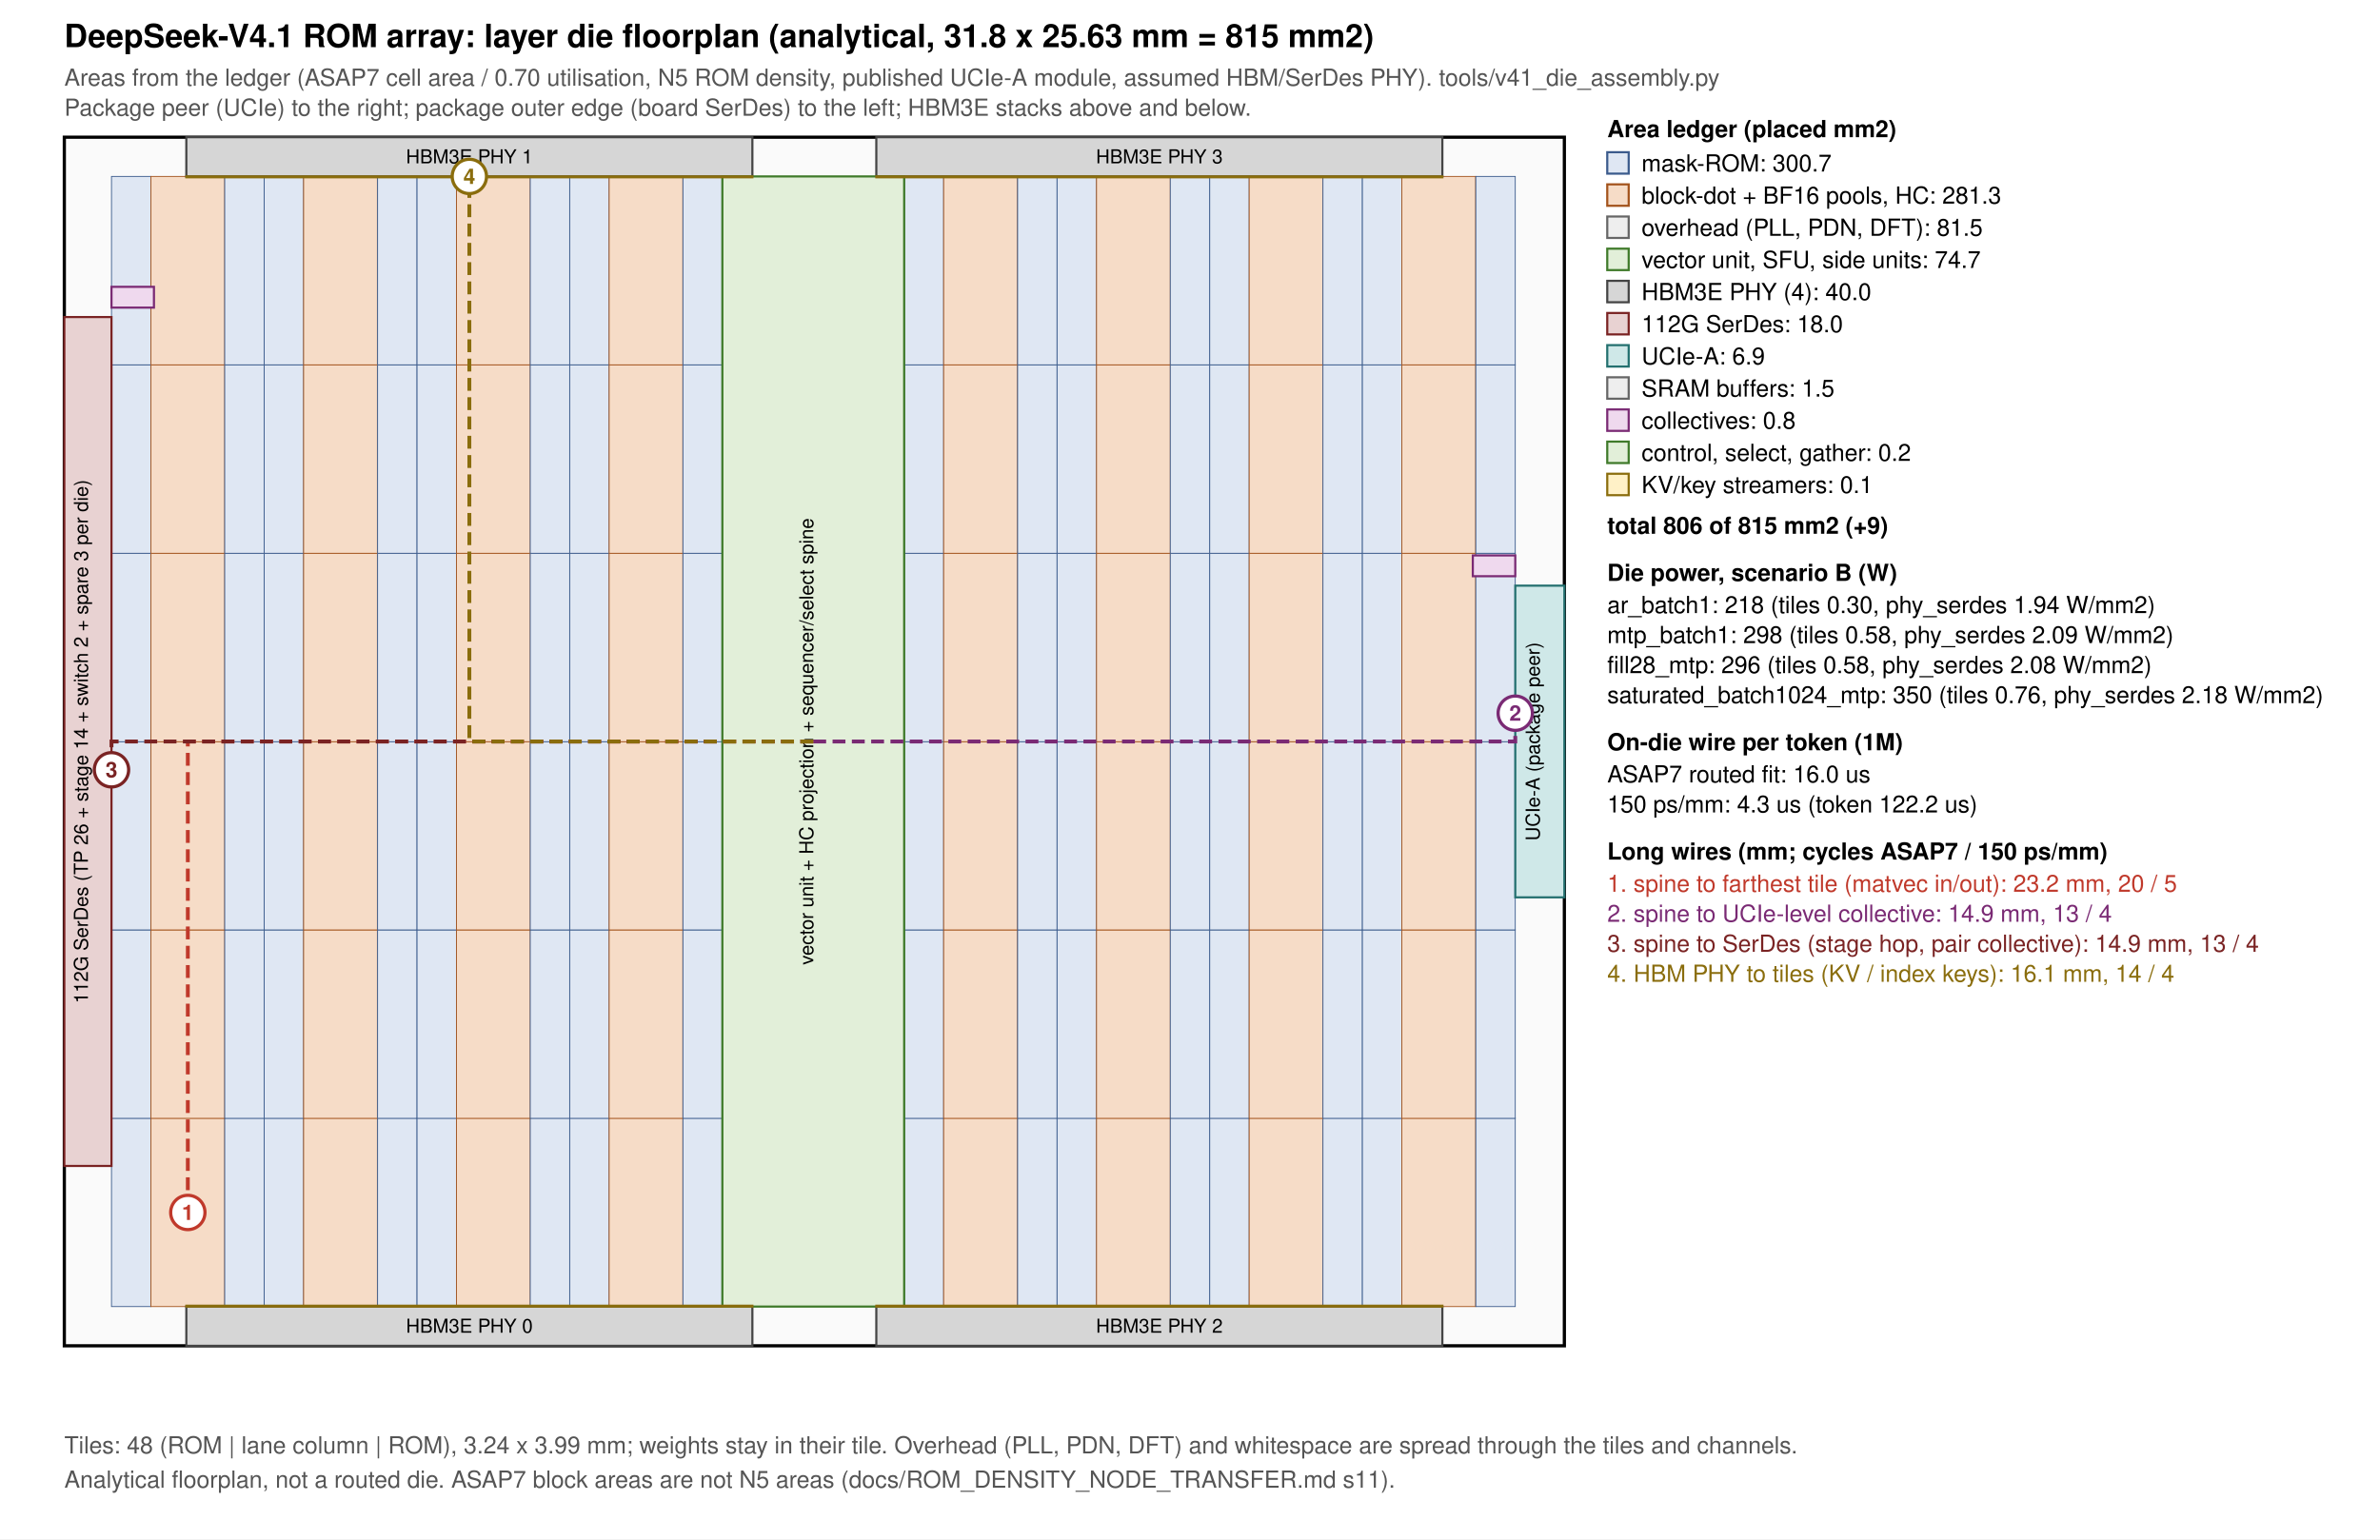
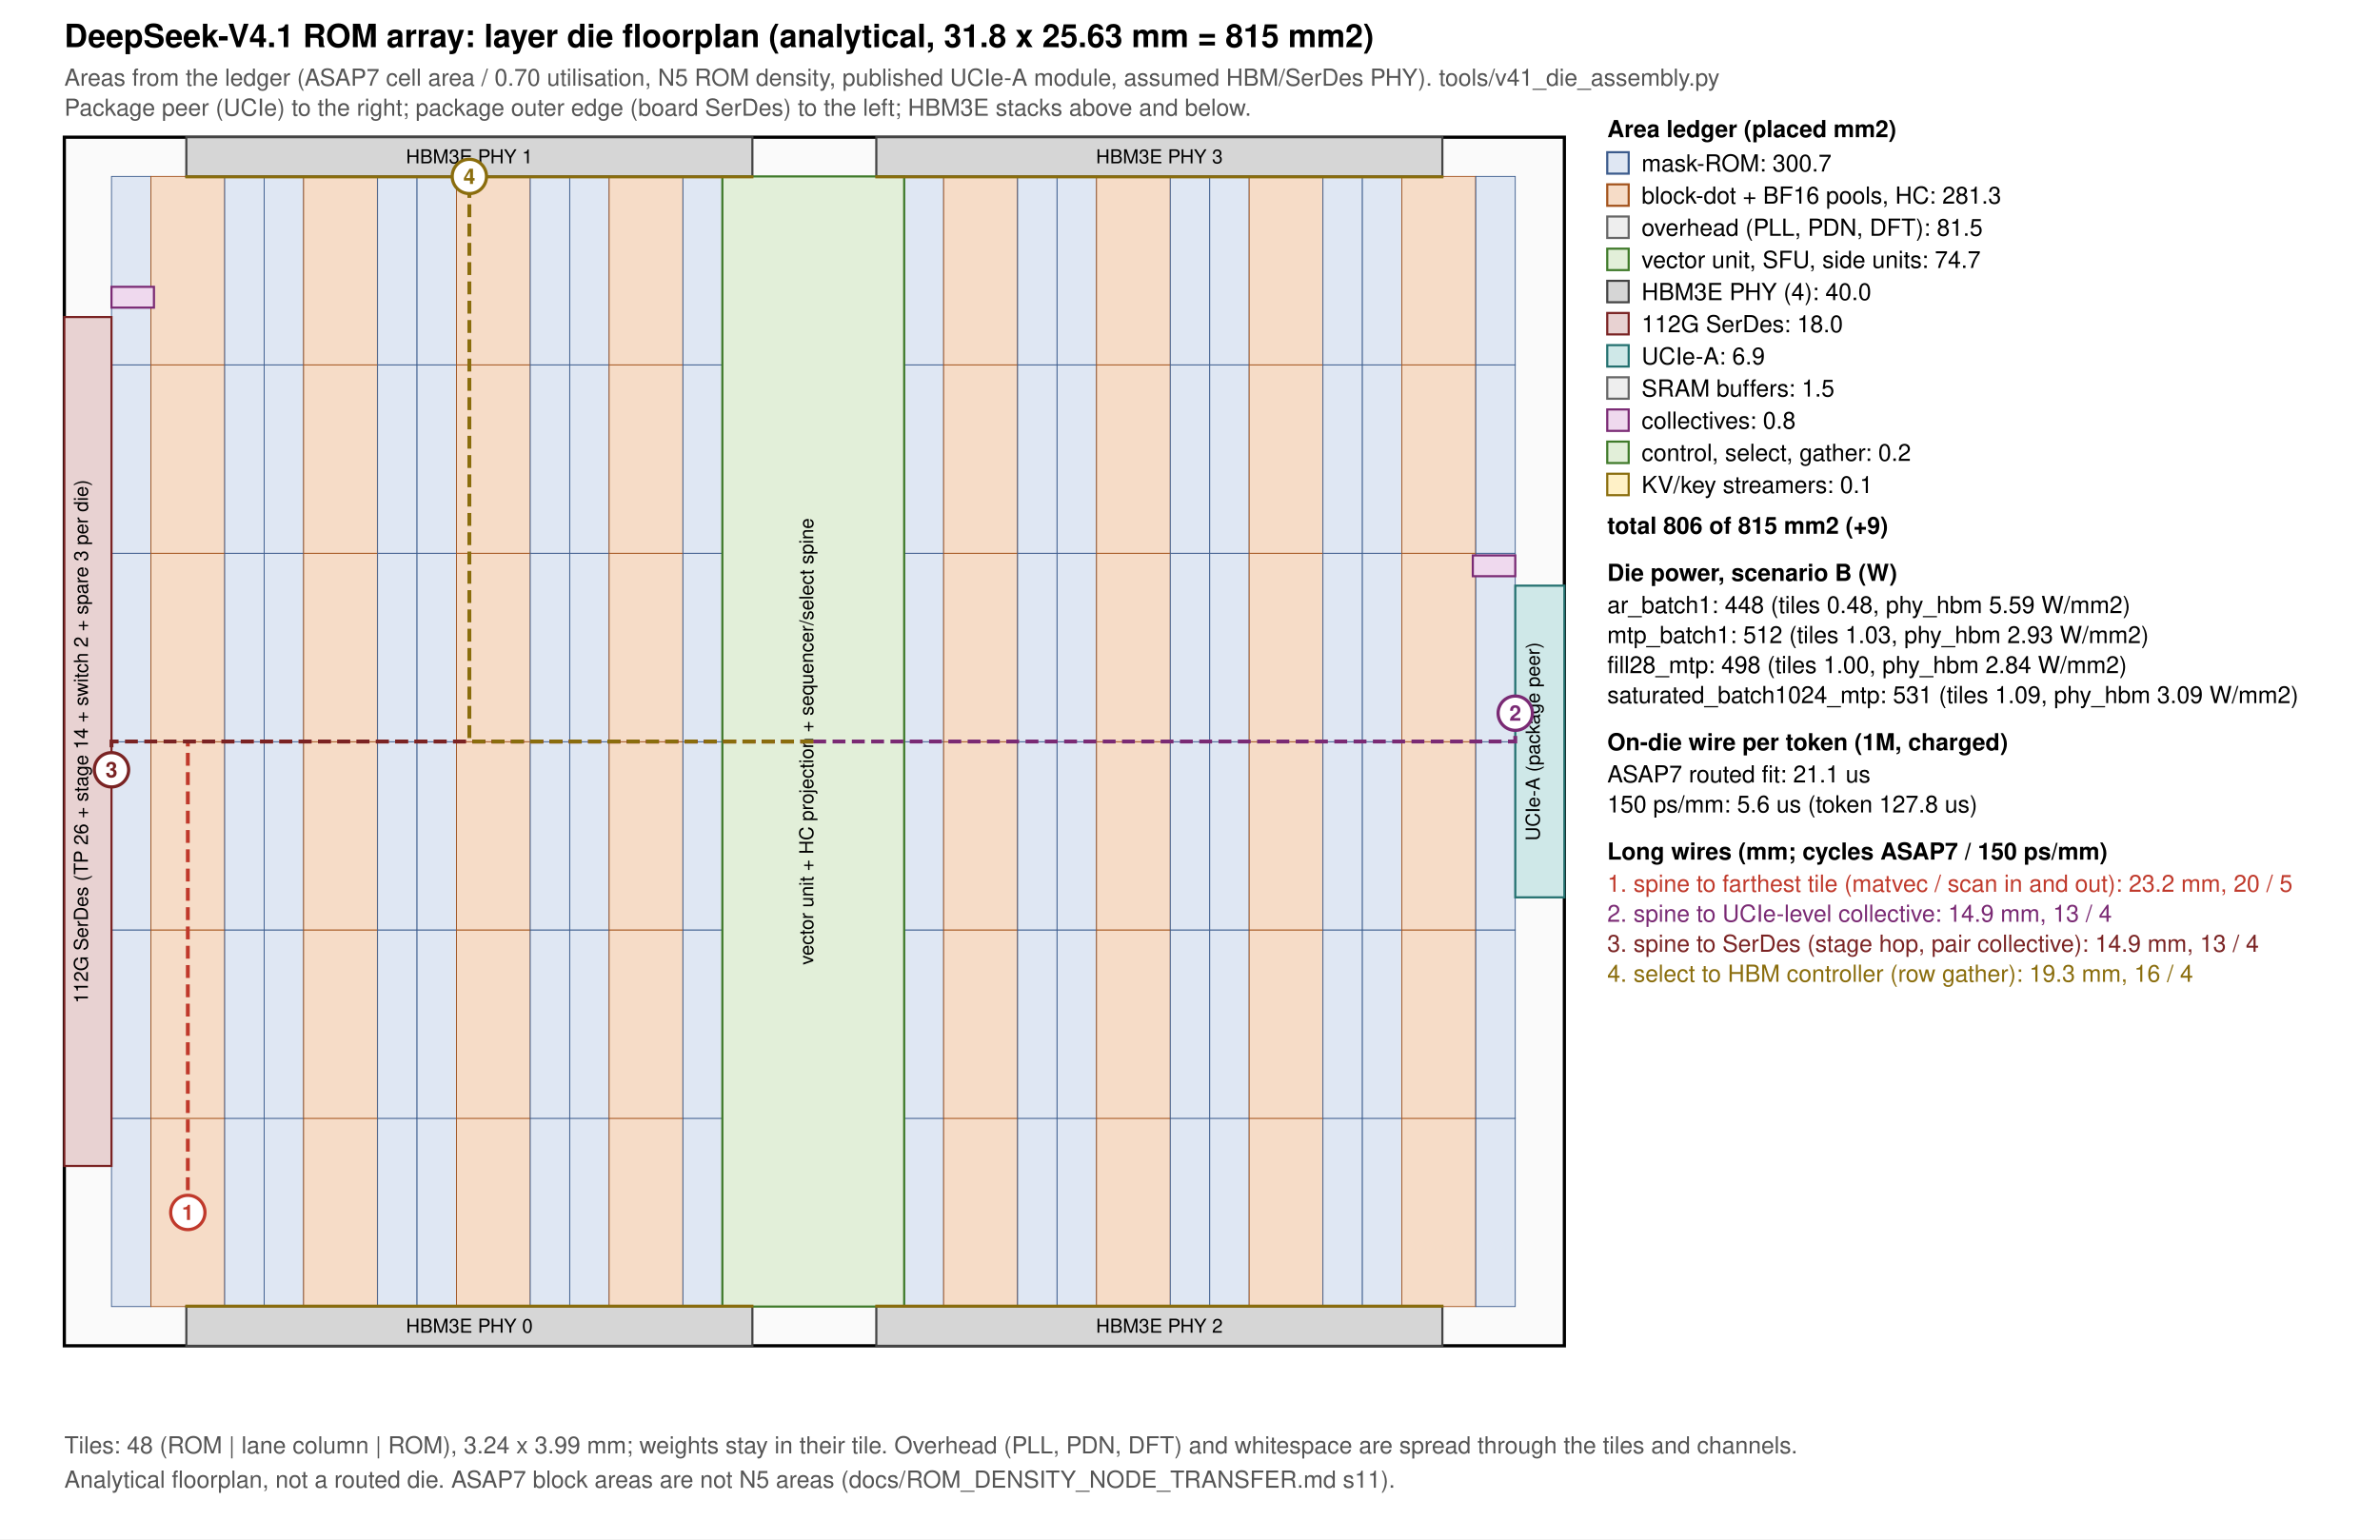
<svg xmlns="http://www.w3.org/2000/svg" viewBox="0 0 1110 718" font-family="Helvetica, Arial, sans-serif" font-size="11">
  <rect width="1110" height="718" fill="#ffffff" />
  <text x="30" y="22" font-size="15" font-weight="bold">DeepSeek-V4.1 ROM array: layer die floorplan (analytical, 31.8 x 25.63 mm = 815 mm2)</text>
  <text x="30" y="40" fill="#555">Areas from the ledger (ASAP7 cell area / 0.70 utilisation, N5 ROM density, published UCIe-A module, assumed HBM/SerDes PHY). tools/v41_die_assembly.py</text>
  <text x="30" y="54" fill="#555">Package peer (UCIe) to the right; package outer edge (board SerDes) to the left; HBM3E stacks above and below.</text>
  <rect x="30.0" y="64.0" width="699.6" height="563.8" fill="#fafafa" stroke="#000" stroke-width="1.5" />
  <rect x="52.0" y="521.6" width="18.4" height="87.9" fill="#dfe7f3" stroke="#3b5b8c" stroke-width="0.4" />
  <rect x="70.4" y="521.6" width="34.4" height="87.9" fill="#f6dcc7" stroke="#a3531c" stroke-width="0.4" />
  <rect x="104.8" y="521.6" width="18.4" height="87.9" fill="#dfe7f3" stroke="#3b5b8c" stroke-width="0.4" />
  <rect x="52.0" y="433.8" width="18.4" height="87.9" fill="#dfe7f3" stroke="#3b5b8c" stroke-width="0.4" />
  <rect x="70.4" y="433.8" width="34.4" height="87.9" fill="#f6dcc7" stroke="#a3531c" stroke-width="0.4" />
  <rect x="104.8" y="433.8" width="18.4" height="87.9" fill="#dfe7f3" stroke="#3b5b8c" stroke-width="0.4" />
  <rect x="52.0" y="345.9" width="18.4" height="87.9" fill="#dfe7f3" stroke="#3b5b8c" stroke-width="0.4" />
  <rect x="70.4" y="345.9" width="34.4" height="87.9" fill="#f6dcc7" stroke="#a3531c" stroke-width="0.4" />
  <rect x="104.8" y="345.9" width="18.4" height="87.9" fill="#dfe7f3" stroke="#3b5b8c" stroke-width="0.4" />
  <rect x="52.0" y="258.1" width="18.4" height="87.9" fill="#dfe7f3" stroke="#3b5b8c" stroke-width="0.4" />
  <rect x="70.4" y="258.1" width="34.4" height="87.9" fill="#f6dcc7" stroke="#a3531c" stroke-width="0.4" />
  <rect x="104.8" y="258.1" width="18.4" height="87.9" fill="#dfe7f3" stroke="#3b5b8c" stroke-width="0.4" />
  <rect x="52.0" y="170.2" width="18.4" height="87.9" fill="#dfe7f3" stroke="#3b5b8c" stroke-width="0.4" />
  <rect x="70.4" y="170.2" width="34.4" height="87.9" fill="#f6dcc7" stroke="#a3531c" stroke-width="0.4" />
  <rect x="104.8" y="170.2" width="18.4" height="87.9" fill="#dfe7f3" stroke="#3b5b8c" stroke-width="0.4" />
  <rect x="52.0" y="82.3" width="18.4" height="87.9" fill="#dfe7f3" stroke="#3b5b8c" stroke-width="0.4" />
  <rect x="70.4" y="82.3" width="34.4" height="87.9" fill="#f6dcc7" stroke="#a3531c" stroke-width="0.4" />
  <rect x="104.8" y="82.3" width="18.4" height="87.9" fill="#dfe7f3" stroke="#3b5b8c" stroke-width="0.4" />
  <rect x="123.2" y="521.6" width="18.4" height="87.9" fill="#dfe7f3" stroke="#3b5b8c" stroke-width="0.4" />
  <rect x="141.6" y="521.6" width="34.4" height="87.9" fill="#f6dcc7" stroke="#a3531c" stroke-width="0.4" />
  <rect x="176.1" y="521.6" width="18.4" height="87.9" fill="#dfe7f3" stroke="#3b5b8c" stroke-width="0.4" />
  <rect x="123.2" y="433.8" width="18.4" height="87.9" fill="#dfe7f3" stroke="#3b5b8c" stroke-width="0.4" />
  <rect x="141.6" y="433.8" width="34.4" height="87.9" fill="#f6dcc7" stroke="#a3531c" stroke-width="0.4" />
  <rect x="176.1" y="433.8" width="18.4" height="87.9" fill="#dfe7f3" stroke="#3b5b8c" stroke-width="0.4" />
  <rect x="123.2" y="345.9" width="18.4" height="87.9" fill="#dfe7f3" stroke="#3b5b8c" stroke-width="0.4" />
  <rect x="141.6" y="345.9" width="34.4" height="87.9" fill="#f6dcc7" stroke="#a3531c" stroke-width="0.4" />
  <rect x="176.1" y="345.9" width="18.4" height="87.9" fill="#dfe7f3" stroke="#3b5b8c" stroke-width="0.4" />
  <rect x="123.2" y="258.1" width="18.4" height="87.9" fill="#dfe7f3" stroke="#3b5b8c" stroke-width="0.4" />
  <rect x="141.6" y="258.1" width="34.4" height="87.9" fill="#f6dcc7" stroke="#a3531c" stroke-width="0.4" />
  <rect x="176.1" y="258.1" width="18.4" height="87.9" fill="#dfe7f3" stroke="#3b5b8c" stroke-width="0.4" />
  <rect x="123.2" y="170.2" width="18.4" height="87.9" fill="#dfe7f3" stroke="#3b5b8c" stroke-width="0.4" />
  <rect x="141.6" y="170.2" width="34.4" height="87.9" fill="#f6dcc7" stroke="#a3531c" stroke-width="0.4" />
  <rect x="176.1" y="170.2" width="18.4" height="87.9" fill="#dfe7f3" stroke="#3b5b8c" stroke-width="0.4" />
  <rect x="123.2" y="82.3" width="18.4" height="87.9" fill="#dfe7f3" stroke="#3b5b8c" stroke-width="0.4" />
  <rect x="141.6" y="82.3" width="34.4" height="87.9" fill="#f6dcc7" stroke="#a3531c" stroke-width="0.4" />
  <rect x="176.1" y="82.3" width="18.4" height="87.9" fill="#dfe7f3" stroke="#3b5b8c" stroke-width="0.4" />
  <rect x="194.5" y="521.6" width="18.4" height="87.9" fill="#dfe7f3" stroke="#3b5b8c" stroke-width="0.4" />
  <rect x="212.9" y="521.6" width="34.4" height="87.9" fill="#f6dcc7" stroke="#a3531c" stroke-width="0.4" />
  <rect x="247.3" y="521.6" width="18.4" height="87.9" fill="#dfe7f3" stroke="#3b5b8c" stroke-width="0.4" />
  <rect x="194.5" y="433.8" width="18.4" height="87.9" fill="#dfe7f3" stroke="#3b5b8c" stroke-width="0.4" />
  <rect x="212.9" y="433.8" width="34.4" height="87.9" fill="#f6dcc7" stroke="#a3531c" stroke-width="0.4" />
  <rect x="247.3" y="433.8" width="18.4" height="87.9" fill="#dfe7f3" stroke="#3b5b8c" stroke-width="0.4" />
  <rect x="194.5" y="345.9" width="18.4" height="87.9" fill="#dfe7f3" stroke="#3b5b8c" stroke-width="0.4" />
  <rect x="212.9" y="345.9" width="34.4" height="87.9" fill="#f6dcc7" stroke="#a3531c" stroke-width="0.4" />
  <rect x="247.3" y="345.9" width="18.4" height="87.9" fill="#dfe7f3" stroke="#3b5b8c" stroke-width="0.4" />
  <rect x="194.5" y="258.1" width="18.4" height="87.9" fill="#dfe7f3" stroke="#3b5b8c" stroke-width="0.4" />
  <rect x="212.9" y="258.1" width="34.4" height="87.9" fill="#f6dcc7" stroke="#a3531c" stroke-width="0.4" />
  <rect x="247.3" y="258.1" width="18.4" height="87.9" fill="#dfe7f3" stroke="#3b5b8c" stroke-width="0.4" />
  <rect x="194.5" y="170.2" width="18.4" height="87.9" fill="#dfe7f3" stroke="#3b5b8c" stroke-width="0.4" />
  <rect x="212.9" y="170.2" width="34.4" height="87.9" fill="#f6dcc7" stroke="#a3531c" stroke-width="0.4" />
  <rect x="247.3" y="170.2" width="18.4" height="87.9" fill="#dfe7f3" stroke="#3b5b8c" stroke-width="0.4" />
  <rect x="194.5" y="82.3" width="18.4" height="87.9" fill="#dfe7f3" stroke="#3b5b8c" stroke-width="0.4" />
  <rect x="212.9" y="82.3" width="34.4" height="87.9" fill="#f6dcc7" stroke="#a3531c" stroke-width="0.4" />
  <rect x="247.3" y="82.3" width="18.4" height="87.9" fill="#dfe7f3" stroke="#3b5b8c" stroke-width="0.4" />
  <rect x="265.7" y="521.6" width="18.4" height="87.9" fill="#dfe7f3" stroke="#3b5b8c" stroke-width="0.4" />
  <rect x="284.1" y="521.6" width="34.4" height="87.9" fill="#f6dcc7" stroke="#a3531c" stroke-width="0.4" />
  <rect x="318.5" y="521.6" width="18.4" height="87.9" fill="#dfe7f3" stroke="#3b5b8c" stroke-width="0.4" />
  <rect x="265.7" y="433.8" width="18.4" height="87.9" fill="#dfe7f3" stroke="#3b5b8c" stroke-width="0.4" />
  <rect x="284.1" y="433.8" width="34.4" height="87.9" fill="#f6dcc7" stroke="#a3531c" stroke-width="0.4" />
  <rect x="318.5" y="433.8" width="18.4" height="87.9" fill="#dfe7f3" stroke="#3b5b8c" stroke-width="0.4" />
  <rect x="265.7" y="345.9" width="18.4" height="87.9" fill="#dfe7f3" stroke="#3b5b8c" stroke-width="0.4" />
  <rect x="284.1" y="345.9" width="34.4" height="87.9" fill="#f6dcc7" stroke="#a3531c" stroke-width="0.4" />
  <rect x="318.5" y="345.9" width="18.4" height="87.9" fill="#dfe7f3" stroke="#3b5b8c" stroke-width="0.4" />
  <rect x="265.7" y="258.1" width="18.4" height="87.9" fill="#dfe7f3" stroke="#3b5b8c" stroke-width="0.4" />
  <rect x="284.1" y="258.1" width="34.4" height="87.9" fill="#f6dcc7" stroke="#a3531c" stroke-width="0.4" />
  <rect x="318.5" y="258.1" width="18.4" height="87.9" fill="#dfe7f3" stroke="#3b5b8c" stroke-width="0.4" />
  <rect x="265.7" y="170.2" width="18.4" height="87.9" fill="#dfe7f3" stroke="#3b5b8c" stroke-width="0.4" />
  <rect x="284.1" y="170.2" width="34.4" height="87.9" fill="#f6dcc7" stroke="#a3531c" stroke-width="0.4" />
  <rect x="318.5" y="170.2" width="18.4" height="87.9" fill="#dfe7f3" stroke="#3b5b8c" stroke-width="0.4" />
  <rect x="265.7" y="82.3" width="18.4" height="87.9" fill="#dfe7f3" stroke="#3b5b8c" stroke-width="0.4" />
  <rect x="284.1" y="82.3" width="34.4" height="87.9" fill="#f6dcc7" stroke="#a3531c" stroke-width="0.4" />
  <rect x="318.5" y="82.3" width="18.4" height="87.9" fill="#dfe7f3" stroke="#3b5b8c" stroke-width="0.4" />
  <rect x="421.7" y="521.6" width="18.4" height="87.9" fill="#dfe7f3" stroke="#3b5b8c" stroke-width="0.4" />
  <rect x="440.1" y="521.6" width="34.4" height="87.9" fill="#f6dcc7" stroke="#a3531c" stroke-width="0.4" />
  <rect x="474.6" y="521.6" width="18.4" height="87.9" fill="#dfe7f3" stroke="#3b5b8c" stroke-width="0.4" />
  <rect x="421.7" y="433.8" width="18.4" height="87.9" fill="#dfe7f3" stroke="#3b5b8c" stroke-width="0.4" />
  <rect x="440.1" y="433.8" width="34.4" height="87.9" fill="#f6dcc7" stroke="#a3531c" stroke-width="0.4" />
  <rect x="474.6" y="433.8" width="18.4" height="87.9" fill="#dfe7f3" stroke="#3b5b8c" stroke-width="0.4" />
  <rect x="421.7" y="345.9" width="18.4" height="87.9" fill="#dfe7f3" stroke="#3b5b8c" stroke-width="0.4" />
  <rect x="440.1" y="345.9" width="34.4" height="87.9" fill="#f6dcc7" stroke="#a3531c" stroke-width="0.4" />
  <rect x="474.6" y="345.9" width="18.4" height="87.9" fill="#dfe7f3" stroke="#3b5b8c" stroke-width="0.4" />
  <rect x="421.7" y="258.1" width="18.4" height="87.9" fill="#dfe7f3" stroke="#3b5b8c" stroke-width="0.4" />
  <rect x="440.1" y="258.1" width="34.4" height="87.9" fill="#f6dcc7" stroke="#a3531c" stroke-width="0.4" />
  <rect x="474.6" y="258.1" width="18.4" height="87.9" fill="#dfe7f3" stroke="#3b5b8c" stroke-width="0.4" />
  <rect x="421.7" y="170.2" width="18.4" height="87.9" fill="#dfe7f3" stroke="#3b5b8c" stroke-width="0.4" />
  <rect x="440.1" y="170.2" width="34.4" height="87.9" fill="#f6dcc7" stroke="#a3531c" stroke-width="0.4" />
  <rect x="474.6" y="170.2" width="18.4" height="87.9" fill="#dfe7f3" stroke="#3b5b8c" stroke-width="0.4" />
  <rect x="421.7" y="82.3" width="18.4" height="87.9" fill="#dfe7f3" stroke="#3b5b8c" stroke-width="0.4" />
  <rect x="440.1" y="82.3" width="34.4" height="87.9" fill="#f6dcc7" stroke="#a3531c" stroke-width="0.4" />
  <rect x="474.6" y="82.3" width="18.4" height="87.9" fill="#dfe7f3" stroke="#3b5b8c" stroke-width="0.4" />
  <rect x="493.0" y="521.6" width="18.4" height="87.9" fill="#dfe7f3" stroke="#3b5b8c" stroke-width="0.4" />
  <rect x="511.4" y="521.6" width="34.4" height="87.9" fill="#f6dcc7" stroke="#a3531c" stroke-width="0.4" />
  <rect x="545.8" y="521.6" width="18.4" height="87.9" fill="#dfe7f3" stroke="#3b5b8c" stroke-width="0.4" />
  <rect x="493.0" y="433.8" width="18.4" height="87.9" fill="#dfe7f3" stroke="#3b5b8c" stroke-width="0.4" />
  <rect x="511.4" y="433.8" width="34.4" height="87.9" fill="#f6dcc7" stroke="#a3531c" stroke-width="0.4" />
  <rect x="545.8" y="433.8" width="18.4" height="87.9" fill="#dfe7f3" stroke="#3b5b8c" stroke-width="0.4" />
  <rect x="493.0" y="345.9" width="18.4" height="87.9" fill="#dfe7f3" stroke="#3b5b8c" stroke-width="0.4" />
  <rect x="511.4" y="345.9" width="34.4" height="87.9" fill="#f6dcc7" stroke="#a3531c" stroke-width="0.4" />
  <rect x="545.8" y="345.9" width="18.4" height="87.9" fill="#dfe7f3" stroke="#3b5b8c" stroke-width="0.4" />
  <rect x="493.0" y="258.1" width="18.4" height="87.9" fill="#dfe7f3" stroke="#3b5b8c" stroke-width="0.4" />
  <rect x="511.4" y="258.1" width="34.4" height="87.9" fill="#f6dcc7" stroke="#a3531c" stroke-width="0.4" />
  <rect x="545.8" y="258.1" width="18.4" height="87.9" fill="#dfe7f3" stroke="#3b5b8c" stroke-width="0.4" />
  <rect x="493.0" y="170.2" width="18.4" height="87.9" fill="#dfe7f3" stroke="#3b5b8c" stroke-width="0.4" />
  <rect x="511.4" y="170.2" width="34.4" height="87.9" fill="#f6dcc7" stroke="#a3531c" stroke-width="0.4" />
  <rect x="545.8" y="170.2" width="18.4" height="87.9" fill="#dfe7f3" stroke="#3b5b8c" stroke-width="0.4" />
  <rect x="493.0" y="82.3" width="18.4" height="87.9" fill="#dfe7f3" stroke="#3b5b8c" stroke-width="0.4" />
  <rect x="511.4" y="82.3" width="34.4" height="87.9" fill="#f6dcc7" stroke="#a3531c" stroke-width="0.4" />
  <rect x="545.8" y="82.3" width="18.4" height="87.9" fill="#dfe7f3" stroke="#3b5b8c" stroke-width="0.4" />
  <rect x="564.2" y="521.6" width="18.4" height="87.9" fill="#dfe7f3" stroke="#3b5b8c" stroke-width="0.4" />
  <rect x="582.6" y="521.6" width="34.4" height="87.9" fill="#f6dcc7" stroke="#a3531c" stroke-width="0.4" />
  <rect x="617.0" y="521.6" width="18.4" height="87.9" fill="#dfe7f3" stroke="#3b5b8c" stroke-width="0.4" />
  <rect x="564.2" y="433.8" width="18.4" height="87.9" fill="#dfe7f3" stroke="#3b5b8c" stroke-width="0.4" />
  <rect x="582.6" y="433.8" width="34.4" height="87.9" fill="#f6dcc7" stroke="#a3531c" stroke-width="0.4" />
  <rect x="617.0" y="433.8" width="18.4" height="87.9" fill="#dfe7f3" stroke="#3b5b8c" stroke-width="0.4" />
  <rect x="564.2" y="345.9" width="18.4" height="87.9" fill="#dfe7f3" stroke="#3b5b8c" stroke-width="0.4" />
  <rect x="582.6" y="345.9" width="34.4" height="87.9" fill="#f6dcc7" stroke="#a3531c" stroke-width="0.4" />
  <rect x="617.0" y="345.9" width="18.4" height="87.9" fill="#dfe7f3" stroke="#3b5b8c" stroke-width="0.4" />
  <rect x="564.2" y="258.1" width="18.4" height="87.9" fill="#dfe7f3" stroke="#3b5b8c" stroke-width="0.4" />
  <rect x="582.6" y="258.1" width="34.4" height="87.9" fill="#f6dcc7" stroke="#a3531c" stroke-width="0.4" />
  <rect x="617.0" y="258.1" width="18.4" height="87.9" fill="#dfe7f3" stroke="#3b5b8c" stroke-width="0.4" />
  <rect x="564.2" y="170.2" width="18.4" height="87.9" fill="#dfe7f3" stroke="#3b5b8c" stroke-width="0.4" />
  <rect x="582.6" y="170.2" width="34.4" height="87.9" fill="#f6dcc7" stroke="#a3531c" stroke-width="0.4" />
  <rect x="617.0" y="170.2" width="18.4" height="87.9" fill="#dfe7f3" stroke="#3b5b8c" stroke-width="0.4" />
  <rect x="564.2" y="82.3" width="18.4" height="87.9" fill="#dfe7f3" stroke="#3b5b8c" stroke-width="0.4" />
  <rect x="582.6" y="82.3" width="34.4" height="87.9" fill="#f6dcc7" stroke="#a3531c" stroke-width="0.4" />
  <rect x="617.0" y="82.3" width="18.4" height="87.9" fill="#dfe7f3" stroke="#3b5b8c" stroke-width="0.4" />
  <rect x="635.4" y="521.6" width="18.4" height="87.9" fill="#dfe7f3" stroke="#3b5b8c" stroke-width="0.4" />
  <rect x="653.8" y="521.6" width="34.4" height="87.9" fill="#f6dcc7" stroke="#a3531c" stroke-width="0.4" />
  <rect x="688.3" y="521.6" width="18.4" height="87.9" fill="#dfe7f3" stroke="#3b5b8c" stroke-width="0.4" />
  <rect x="635.4" y="433.8" width="18.4" height="87.9" fill="#dfe7f3" stroke="#3b5b8c" stroke-width="0.4" />
  <rect x="653.8" y="433.8" width="34.4" height="87.9" fill="#f6dcc7" stroke="#a3531c" stroke-width="0.4" />
  <rect x="688.3" y="433.8" width="18.4" height="87.9" fill="#dfe7f3" stroke="#3b5b8c" stroke-width="0.4" />
  <rect x="635.4" y="345.9" width="18.4" height="87.9" fill="#dfe7f3" stroke="#3b5b8c" stroke-width="0.4" />
  <rect x="653.8" y="345.9" width="34.4" height="87.9" fill="#f6dcc7" stroke="#a3531c" stroke-width="0.4" />
  <rect x="688.3" y="345.9" width="18.4" height="87.9" fill="#dfe7f3" stroke="#3b5b8c" stroke-width="0.4" />
  <rect x="635.4" y="258.1" width="18.4" height="87.9" fill="#dfe7f3" stroke="#3b5b8c" stroke-width="0.4" />
  <rect x="653.8" y="258.1" width="34.4" height="87.9" fill="#f6dcc7" stroke="#a3531c" stroke-width="0.4" />
  <rect x="688.3" y="258.1" width="18.4" height="87.9" fill="#dfe7f3" stroke="#3b5b8c" stroke-width="0.4" />
  <rect x="635.4" y="170.2" width="18.4" height="87.9" fill="#dfe7f3" stroke="#3b5b8c" stroke-width="0.4" />
  <rect x="653.8" y="170.2" width="34.4" height="87.9" fill="#f6dcc7" stroke="#a3531c" stroke-width="0.4" />
  <rect x="688.3" y="170.2" width="18.4" height="87.9" fill="#dfe7f3" stroke="#3b5b8c" stroke-width="0.4" />
  <rect x="635.4" y="82.3" width="18.4" height="87.9" fill="#dfe7f3" stroke="#3b5b8c" stroke-width="0.4" />
  <rect x="653.8" y="82.3" width="34.4" height="87.9" fill="#f6dcc7" stroke="#a3531c" stroke-width="0.4" />
  <rect x="688.3" y="82.3" width="18.4" height="87.9" fill="#dfe7f3" stroke="#3b5b8c" stroke-width="0.4" />
  <rect x="86.9" y="609.5" width="264.0" height="18.3" fill="#d6d6d6" stroke="#444444" stroke-width="1" />
  <text x="218.9" y="621.7" text-anchor="middle" font-size="9">HBM3E PHY 0</text>
  <rect x="86.9" y="64.0" width="264.0" height="18.3" fill="#d6d6d6" stroke="#444444" stroke-width="1" />
  <text x="218.9" y="76.2" text-anchor="middle" font-size="9">HBM3E PHY 1</text>
  <rect x="408.7" y="609.5" width="264.0" height="18.3" fill="#d6d6d6" stroke="#444444" stroke-width="1" />
  <text x="540.7" y="621.7" text-anchor="middle" font-size="9">HBM3E PHY 2</text>
  <rect x="408.7" y="64.0" width="264.0" height="18.3" fill="#d6d6d6" stroke="#444444" stroke-width="1" />
  <text x="540.7" y="76.2" text-anchor="middle" font-size="9">HBM3E PHY 3</text>
  <rect x="706.7" y="273.2" width="22.9" height="145.4" fill="#cfe8e8" stroke="#23706f" stroke-width="1" />
  <text x="718.1" y="345.9" text-anchor="middle" font-size="9" transform="rotate(-90 718.1 345.9)">UCIe-A (package peer)</text>
  <rect x="30.0" y="147.9" width="22.0" height="396.0" fill="#e8d2d2" stroke="#7a2323" stroke-width="1" />
  <text x="41.0" y="345.9" text-anchor="middle" font-size="9" transform="rotate(-90 41.0 345.9)">112G SerDes (TP 26 + stage 14 + switch 2 + spare 3 per die)</text>
  <rect x="336.9" y="82.3" width="84.8" height="527.2" fill="#e2efd9" stroke="#3f7a2a" stroke-width="1" />
  <text x="379.3" y="345.9" text-anchor="middle" font-size="9" transform="rotate(-90 379.3 345.9)">vector unit + HC projection + sequencer/select spine</text>
  <rect x="686.9" y="259.1" width="19.8" height="9.7" fill="#efd9ee" stroke="#7a2a74" stroke-width="1" />
  <rect x="52.0" y="133.8" width="19.8" height="9.7" fill="#efd9ee" stroke="#7a2a74" stroke-width="1" />
  <rect x="86.9" y="609.1" width="264.0" height="0.4" fill="#fff1c7" stroke="#8a6d0d" stroke-width="1" />
  <rect x="86.9" y="82.3" width="264.0" height="0.4" fill="#fff1c7" stroke="#8a6d0d" stroke-width="1" />
  <rect x="408.7" y="609.1" width="264.0" height="0.4" fill="#fff1c7" stroke="#8a6d0d" stroke-width="1" />
  <rect x="408.7" y="82.3" width="264.0" height="0.4" fill="#fff1c7" stroke="#8a6d0d" stroke-width="1" />
  <polyline points="379.3,345.9 87.6,345.9 87.6,565.6" fill="none" stroke="#c0392b" stroke-width="1.8" stroke-dasharray="6,3" />
  <circle cx="87.6" cy="565.6" r="8" fill="#ffffff" stroke="#c0392b" stroke-width="1.5" />
  <text x="87.6" y="569.1" text-anchor="middle" font-size="10" font-weight="bold" fill="#c0392b">1</text>
  <polyline points="379.3,345.9 706.7,345.9 706.7,332.7" fill="none" stroke="#7a2a74" stroke-width="1.8" stroke-dasharray="6,3" />
  <circle cx="706.7" cy="332.7" r="8" fill="#ffffff" stroke="#7a2a74" stroke-width="1.5" />
  <text x="706.7" y="336.2" text-anchor="middle" font-size="10" font-weight="bold" fill="#7a2a74">2</text>
  <polyline points="379.3,345.9 52.0,345.9 52.0,359.1" fill="none" stroke="#7a2323" stroke-width="1.8" stroke-dasharray="6,3" />
  <circle cx="52.0" cy="359.1" r="8" fill="#ffffff" stroke="#7a2323" stroke-width="1.5" />
  <text x="52.0" y="362.6" text-anchor="middle" font-size="10" font-weight="bold" fill="#7a2323">3</text>
  <polyline points="379.3,345.9 218.9,345.9 218.9,82.3" fill="none" stroke="#8a6d0d" stroke-width="1.8" stroke-dasharray="6,3" />
  <circle cx="218.9" cy="82.3" r="8" fill="#ffffff" stroke="#8a6d0d" stroke-width="1.5" />
  <text x="218.9" y="85.8" text-anchor="middle" font-size="10" font-weight="bold" fill="#8a6d0d">4</text>
  <text x="749.6" y="64" font-weight="bold">Area ledger (placed mm2)</text>
  <rect x="749.6" y="71" width="10" height="10" fill="#dfe7f3" stroke="#3b5b8c" />
  <text x="765.6" y="80">mask-ROM: 300.7</text>
  <rect x="749.6" y="86" width="10" height="10" fill="#f6dcc7" stroke="#a3531c" />
  <text x="765.6" y="95">block-dot + BF16 pools, HC: 281.3</text>
  <rect x="749.6" y="101" width="10" height="10" fill="#eeeeee" stroke="#666666" />
  <text x="765.6" y="110">overhead (PLL, PDN, DFT): 81.5</text>
  <rect x="749.6" y="116" width="10" height="10" fill="#e2efd9" stroke="#3f7a2a" />
  <text x="765.6" y="125">vector unit, SFU, side units: 74.7</text>
  <rect x="749.6" y="131" width="10" height="10" fill="#d6d6d6" stroke="#444444" />
  <text x="765.6" y="140">HBM3E PHY (4): 40.0</text>
  <rect x="749.6" y="146" width="10" height="10" fill="#e8d2d2" stroke="#7a2323" />
  <text x="765.6" y="155">112G SerDes: 18.0</text>
  <rect x="749.6" y="161" width="10" height="10" fill="#cfe8e8" stroke="#23706f" />
  <text x="765.6" y="170">UCIe-A: 6.9</text>
  <rect x="749.6" y="176" width="10" height="10" fill="#eeeeee" stroke="#666666" />
  <text x="765.6" y="185">SRAM buffers: 1.5</text>
  <rect x="749.6" y="191" width="10" height="10" fill="#efd9ee" stroke="#7a2a74" />
  <text x="765.6" y="200">collectives: 0.8</text>
  <rect x="749.6" y="206" width="10" height="10" fill="#e2efd9" stroke="#3f7a2a" />
  <text x="765.6" y="215">control, select, gather: 0.2</text>
  <rect x="749.6" y="221" width="10" height="10" fill="#fff1c7" stroke="#8a6d0d" />
  <text x="765.6" y="230">KV/key streamers: 0.1</text>
  <text x="749.6" y="249" font-weight="bold">total 806 of 815 mm2 (+9)</text>
  <text x="749.6" y="271" font-weight="bold">Die power, scenario B (W)</text>
-   <text x="749.6" y="286">ar_batch1: 218 (tiles 0.30, phy_serdes 1.94 W/mm2)</text>
-   <text x="749.6" y="300">mtp_batch1: 298 (tiles 0.58, phy_serdes 2.09 W/mm2)</text>
-   <text x="749.6" y="314">fill28_mtp: 296 (tiles 0.58, phy_serdes 2.08 W/mm2)</text>
-   <text x="749.6" y="328">saturated_batch1024_mtp: 350 (tiles 0.76, phy_serdes 2.18 W/mm2)</text>
-   <text x="749.6" y="350" font-weight="bold">On-die wire per token (1M)</text>
-   <text x="749.6" y="365">ASAP7 routed fit: 16.0 us</text>
-   <text x="749.6" y="379">150 ps/mm: 4.3 us (token 122.2 us)</text>
+   <text x="749.6" y="286">ar_batch1: 448 (tiles 0.48, phy_hbm 5.59 W/mm2)</text>
+   <text x="749.6" y="300">mtp_batch1: 512 (tiles 1.03, phy_hbm 2.93 W/mm2)</text>
+   <text x="749.6" y="314">fill28_mtp: 498 (tiles 1.00, phy_hbm 2.84 W/mm2)</text>
+   <text x="749.6" y="328">saturated_batch1024_mtp: 531 (tiles 1.09, phy_hbm 3.09 W/mm2)</text>
+   <text x="749.6" y="350" font-weight="bold">On-die wire per token (1M, charged)</text>
+   <text x="749.6" y="365">ASAP7 routed fit: 21.1 us</text>
+   <text x="749.6" y="379">150 ps/mm: 5.6 us (token 127.8 us)</text>
  <text x="749.6" y="401" font-weight="bold">Long wires (mm; cycles ASAP7 / 150 ps/mm)</text>
-   <text x="749.6" y="416" fill="#c0392b">1. spine to farthest tile (matvec in/out): 23.2 mm, 20 / 5</text>
+   <text x="749.6" y="416" fill="#c0392b">1. spine to farthest tile (matvec / scan in and out): 23.2 mm, 20 / 5</text>
  <text x="749.6" y="430" fill="#7a2a74">2. spine to UCIe-level collective: 14.9 mm, 13 / 4</text>
  <text x="749.6" y="444" fill="#7a2323">3. spine to SerDes (stage hop, pair collective): 14.9 mm, 13 / 4</text>
-   <text x="749.6" y="458" fill="#8a6d0d">4. HBM PHY to tiles (KV / index keys): 16.1 mm, 14 / 4</text>
+   <text x="749.6" y="458" fill="#8a6d0d">4. select to HBM controller (row gather): 19.3 mm, 16 / 4</text>
  <text x="30" y="678" fill="#555">Tiles: 48 (ROM | lane column | ROM), 3.24 x 3.99 mm; weights stay in their tile. Overhead (PLL, PDN, DFT) and whitespace are spread through the tiles and channels.</text>
  <text x="30" y="694" fill="#555">Analytical floorplan, not a routed die. ASAP7 block areas are not N5 areas (docs/ROM_DENSITY_NODE_TRANSFER.md s11).</text>
</svg>
